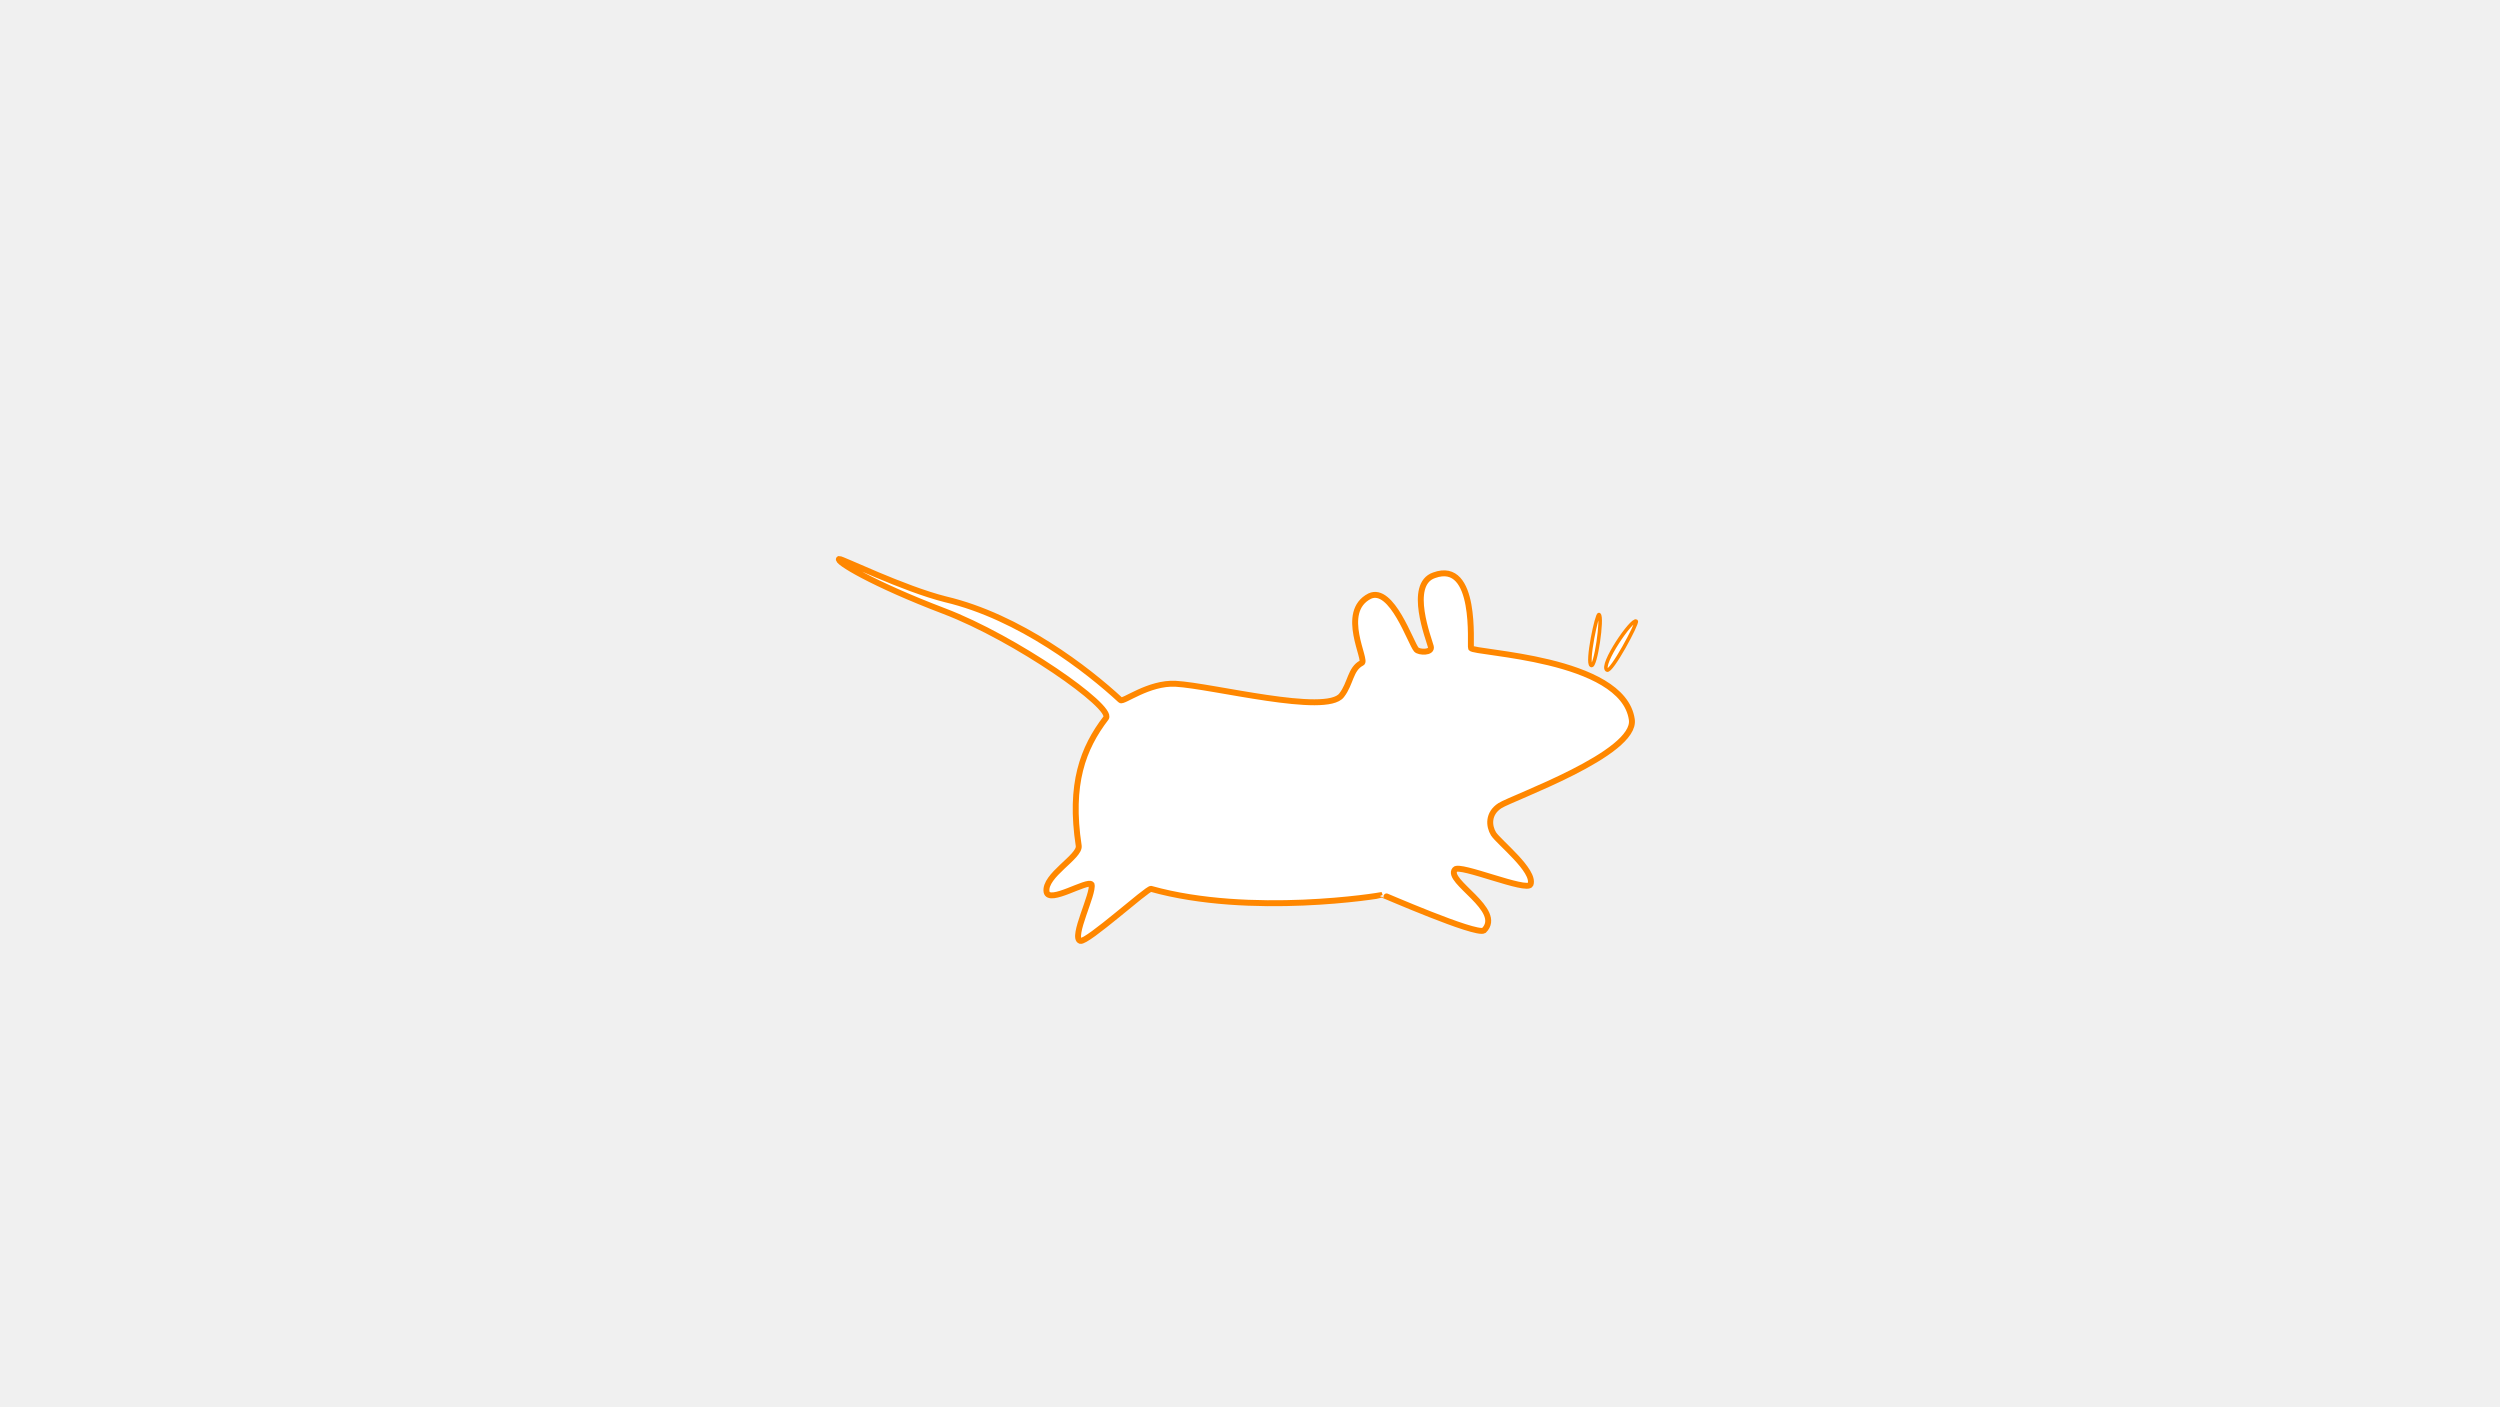
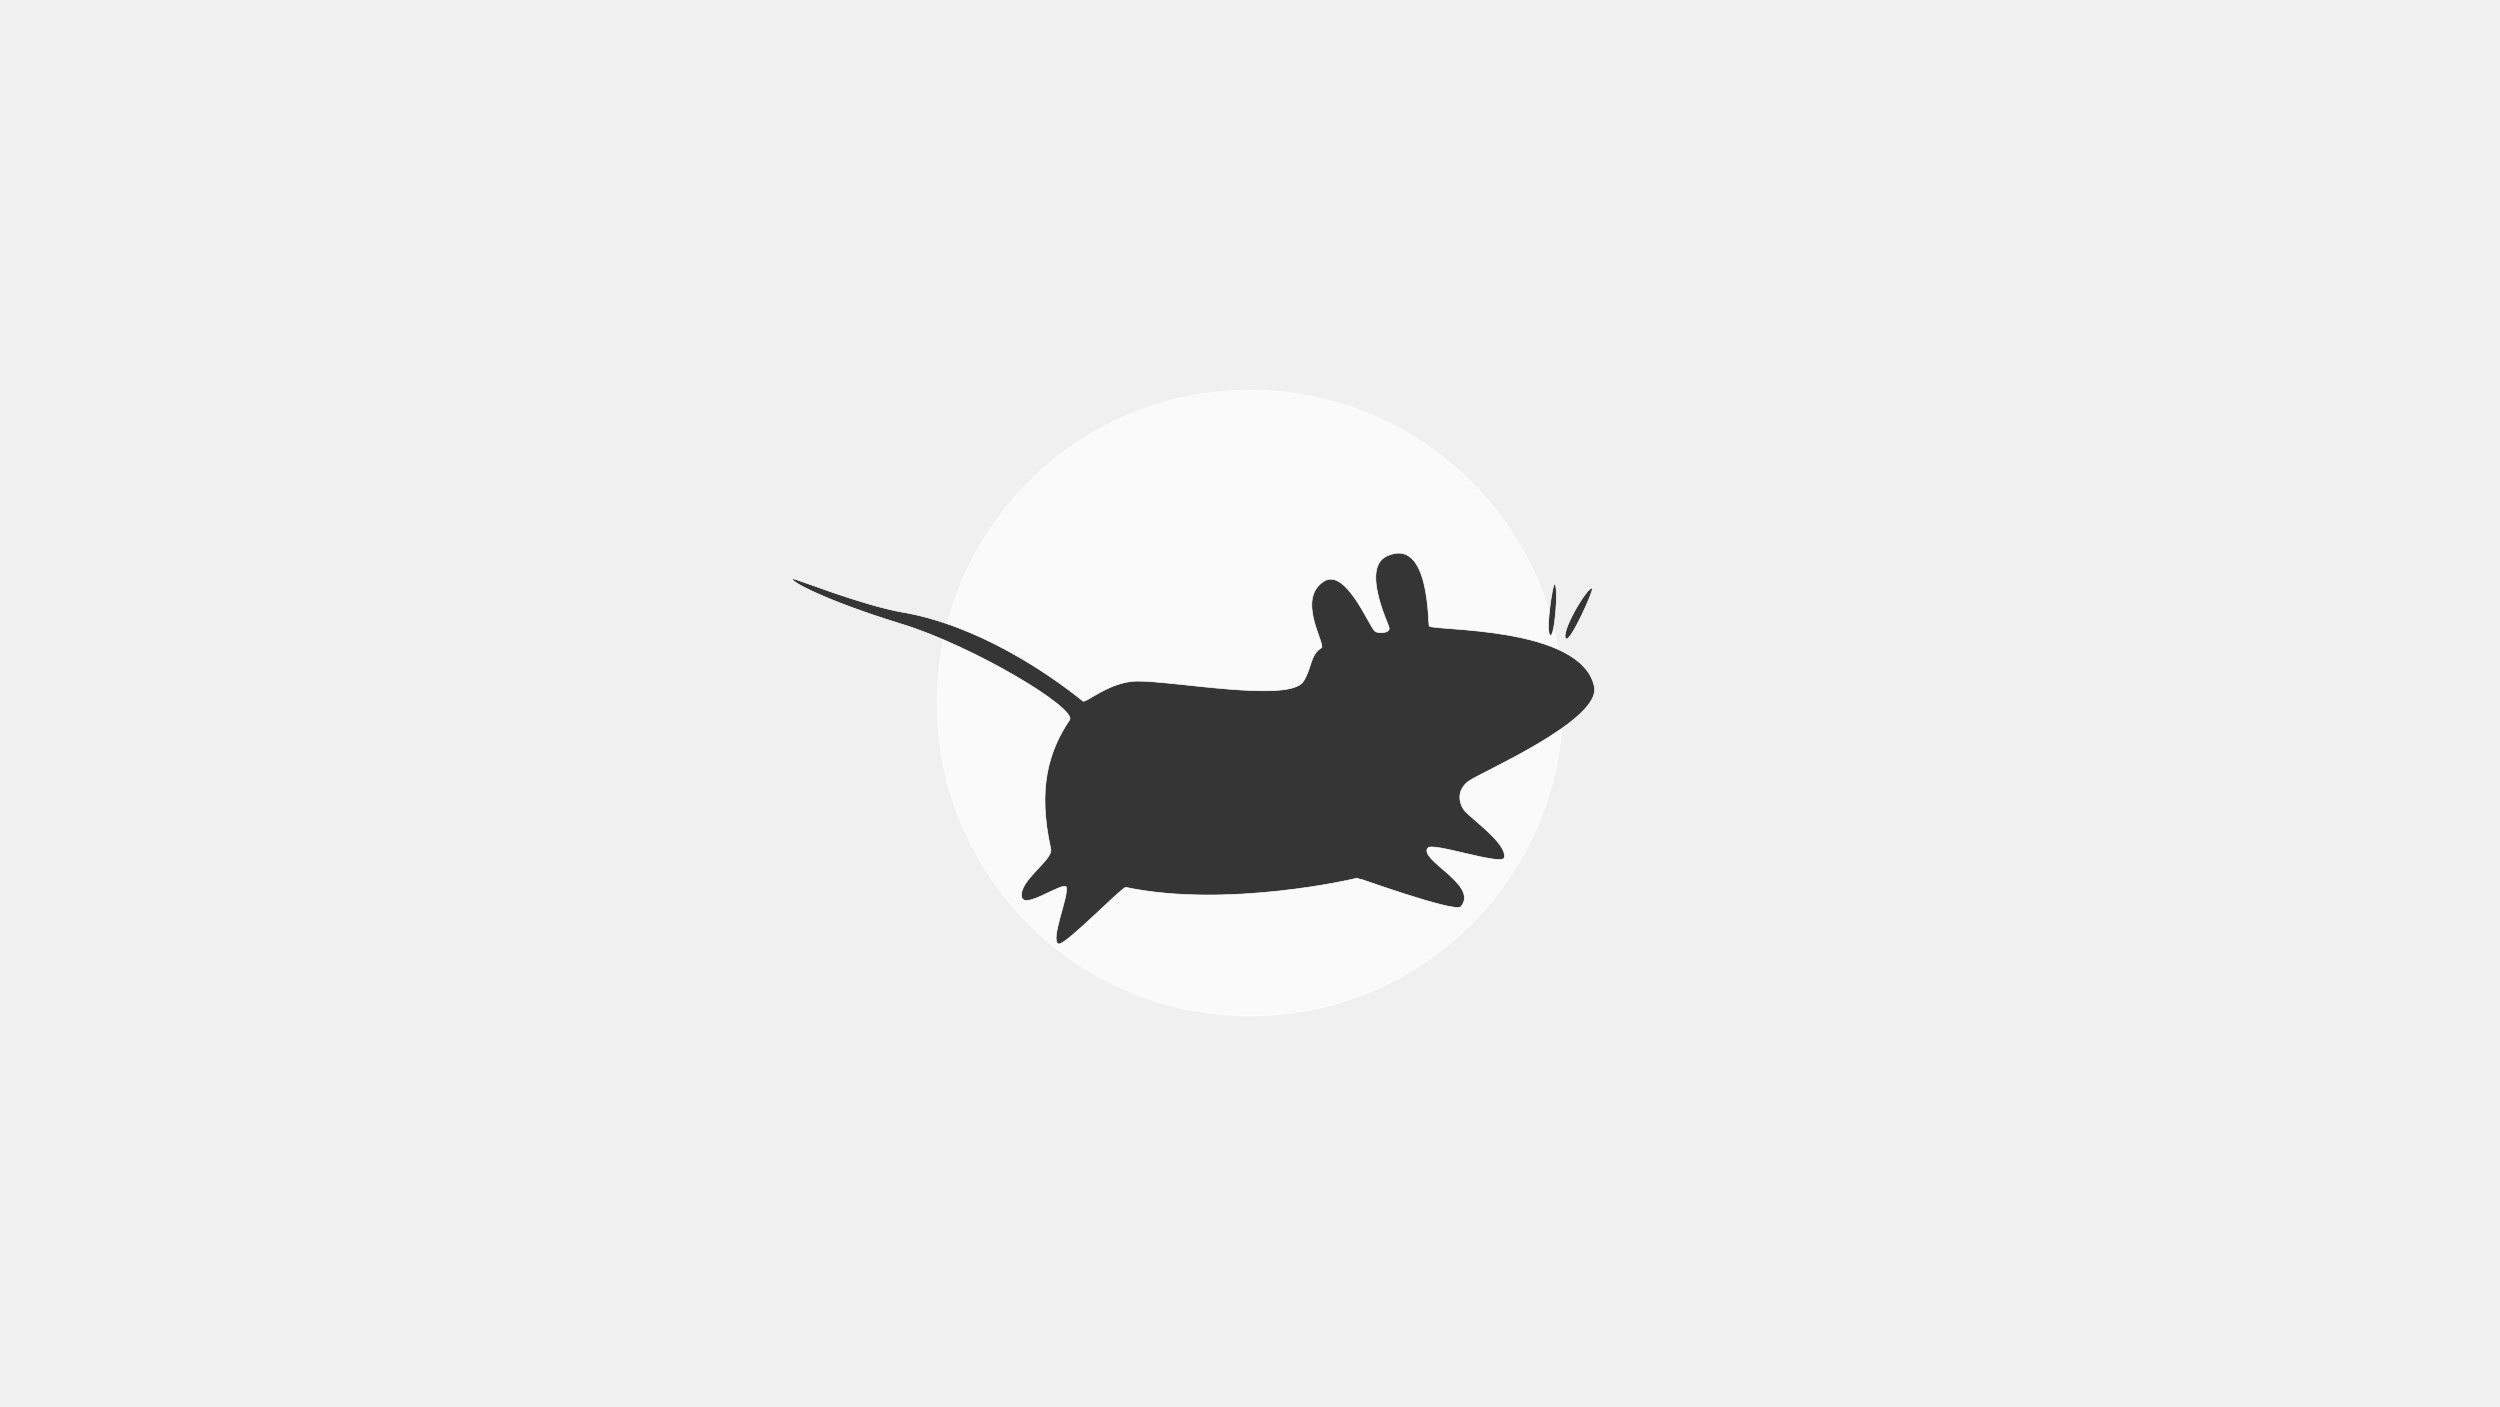
<svg xmlns="http://www.w3.org/2000/svg" xmlns:xlink="http://www.w3.org/1999/xlink" width="1920.175" height="1080.014" viewBox="0 0 1920.175 1080.014" version="1.1" xml:space="preserve" id="SVGRoot">
  <defs id="defs1">
    <color-profile name="Blue" xlink:href="file:///usr/share/color/icc/colord/Bluish.icc" id="color-profile1" />
  </defs>
  <style type="text/css" id="style1">
g.prefab path {
  vector-effect:non-scaling-stroke;
  -inkscape-stroke:hairline;
  fill: none;
  fill-opacity: 1;
  stroke-opacity: 1;
  stroke: #00349c;
}
 </style>
-   <g id="g2" transform="translate(641.9998,426.9998)" style="fill:#ffffff;fill-opacity:1;stroke:#ff8700;stroke-opacity:1">
-     <path d="m 2.518,2.3 c 1.912,-0.296 49.58,22.962 81.62,30.999 57.134,13.496 109.287,54.116 134.494,77.449 1.869,1.997 21.651,-13.69 42.352,-12.56 28.278,1.583 115.775,24.325 127.466,8.839 7.089,-9.092 6.581,-20.246 15.425,-24.815 4.761,-1.232 -17.699,-39.204 6.172,-51.37 17.021,-7.863 31.443,36.159 35.814,41.093 1.958,2.207 12.344,2.746 11.115,-2.283 -1.332,-5.462 -18.133,-47.704 2.47,-54.792 33.462,-12.248 27.531,54.05 28.402,55.935 1.851,4.014 116.539,7.108 123.493,54.792 4.022,26.243 -91.882,60.163 -101.263,66.206 -9.377,6.044 -8.595,15.71 -4.939,21.691 4.204,6.487 32.143,28.382 28.405,38.81 -2.569,6.024 -54.714,-16.055 -58.044,-11.414 -7.593,8.865 37.96,31.055 22.23,46.801 -6.236,3.771 -77.985,-27.767 -77.804,-27.396 -1.926,0.677 -101.384,16.794 -177.831,-4.569 -2.693,-0.703 -49.065,41.405 -54.338,39.956 -7.21,-2.444 10.628,-36.622 8.645,-43.379 -3.241,-3.764 -32.872,15.283 -34.578,5.709 -2.04,-12.583 26.003,-27.048 24.699,-35.387 -7.231,-47.376 3.23,-75.041 20.993,-98.168 C 213.441,115.934 137.901,63.205 83.211,42.394 28.525,21.583 -0.733,3.946 2.518,2.3 Z" id="path14" style="fill:#ffffff;fill-opacity:1;stroke:#ff8700;stroke-width:3.416pt;stroke-opacity:1" />
-     <path d="m 614.739,50.104 c -3.166,-2.421 -27.993,33.788 -22.503,37.545 3.301,2.283 23.918,-36.255 22.503,-37.545 z" id="path13" style="fill:#ffffff;fill-opacity:1;stroke:#ff8700;stroke-width:2.05pt;stroke-opacity:1" />
-     <path d="m 586.198,45.031 c -1.567,-1.682 -9.882,37.338 -6.037,39.066 3.301,2.283 9.05,-37.036 6.037,-39.066 z" id="path18" style="fill:#ffffff;fill-opacity:1;stroke:#ff8700;stroke-width:2.05pt;stroke-opacity:1" />
+   <circle style="fill:#ffffff;fill-opacity:0.667;stroke:#ffffff;stroke-width:0.5;stroke-opacity:1;stroke-dasharray:none" id="path7" cx="960.088" cy="540.007" r="240.265" />
+   <g id="g2" transform="rotate(-3.788362,6991.681,-8944.853)" style="fill:#353535;fill-opacity:1;stroke:#ffffff;stroke-width:0.5;stroke-dasharray:none;stroke-opacity:1">
+     <path d="m 614.739,50.104 c -3.166,-2.421 -27.993,33.788 -22.503,37.545 3.301,2.283 23.918,-36.255 22.503,-37.545 z" id="path13" style="fill:#353535;fill-opacity:1;stroke:#ffffff;stroke-width:0.5;stroke-dasharray:none;stroke-opacity:1" />
+     <path d="m 586.198,45.031 c -1.567,-1.682 -9.882,37.338 -6.037,39.066 3.301,2.283 9.05,-37.036 6.037,-39.066 z" id="path18" style="fill:#353535;fill-opacity:1;stroke:#ffffff;stroke-width:0.5;stroke-dasharray:none;stroke-opacity:1" />
  </g>
+   <path d="m 608.94,444.532 c 1.888,-0.421 50.989,19.636 83.49,25.539 57.901,9.692 112.623,46.777 139.317,68.394 1.997,1.869 20.699,-15.09 41.43,-15.331 28.32,-0.289 117.129,16.623 127.771,0.398 6.473,-9.54 5.229,-20.636 13.752,-25.779 4.67,-1.544 -20.251,-37.949 2.765,-51.665 16.464,-8.97 33.764,34.003 38.451,38.637 2.099,2.073 12.499,1.924 10.94,-3.012 -1.69,-5.362 -21.245,-46.402 -1.156,-54.836 32.579,-14.432 31.042,52.113 32.035,53.937 2.112,3.883 116.754,-0.608 126.843,46.513 5.747,25.92 -87.707,66.102 -96.668,72.752 -8.957,6.65 -7.539,16.243 -3.495,21.97 4.623,6.195 33.948,26.196 30.907,36.848 -2.165,6.18 -55.655,-12.405 -58.671,-7.554 -6.991,9.347 39.929,28.479 25.273,45.23 -5.973,4.174 -79.65,-22.554 -79.444,-22.196 -1.877,0.802 -100.053,23.456 -177.744,7.191 -2.734,-0.523 -46.222,44.556 -51.579,43.459 -7.355,-1.962 8.185,-37.245 5.76,-43.855 -3.482,-3.542 -31.79,17.421 -34.125,7.981 -2.867,-12.421 24.159,-28.707 22.307,-36.942 -10.345,-46.795 -1.735,-75.091 14.461,-99.34 5.348,-8.886 -73.511,-56.51 -129.456,-73.661 -55.941,-17.152 -86.301,-32.818 -83.166,-34.675 z" id="path14" style="fill:#353535;fill-opacity:1;stroke:#ffffff;stroke-width:0.5;stroke-dasharray:none;stroke-opacity:1" />
</svg>
